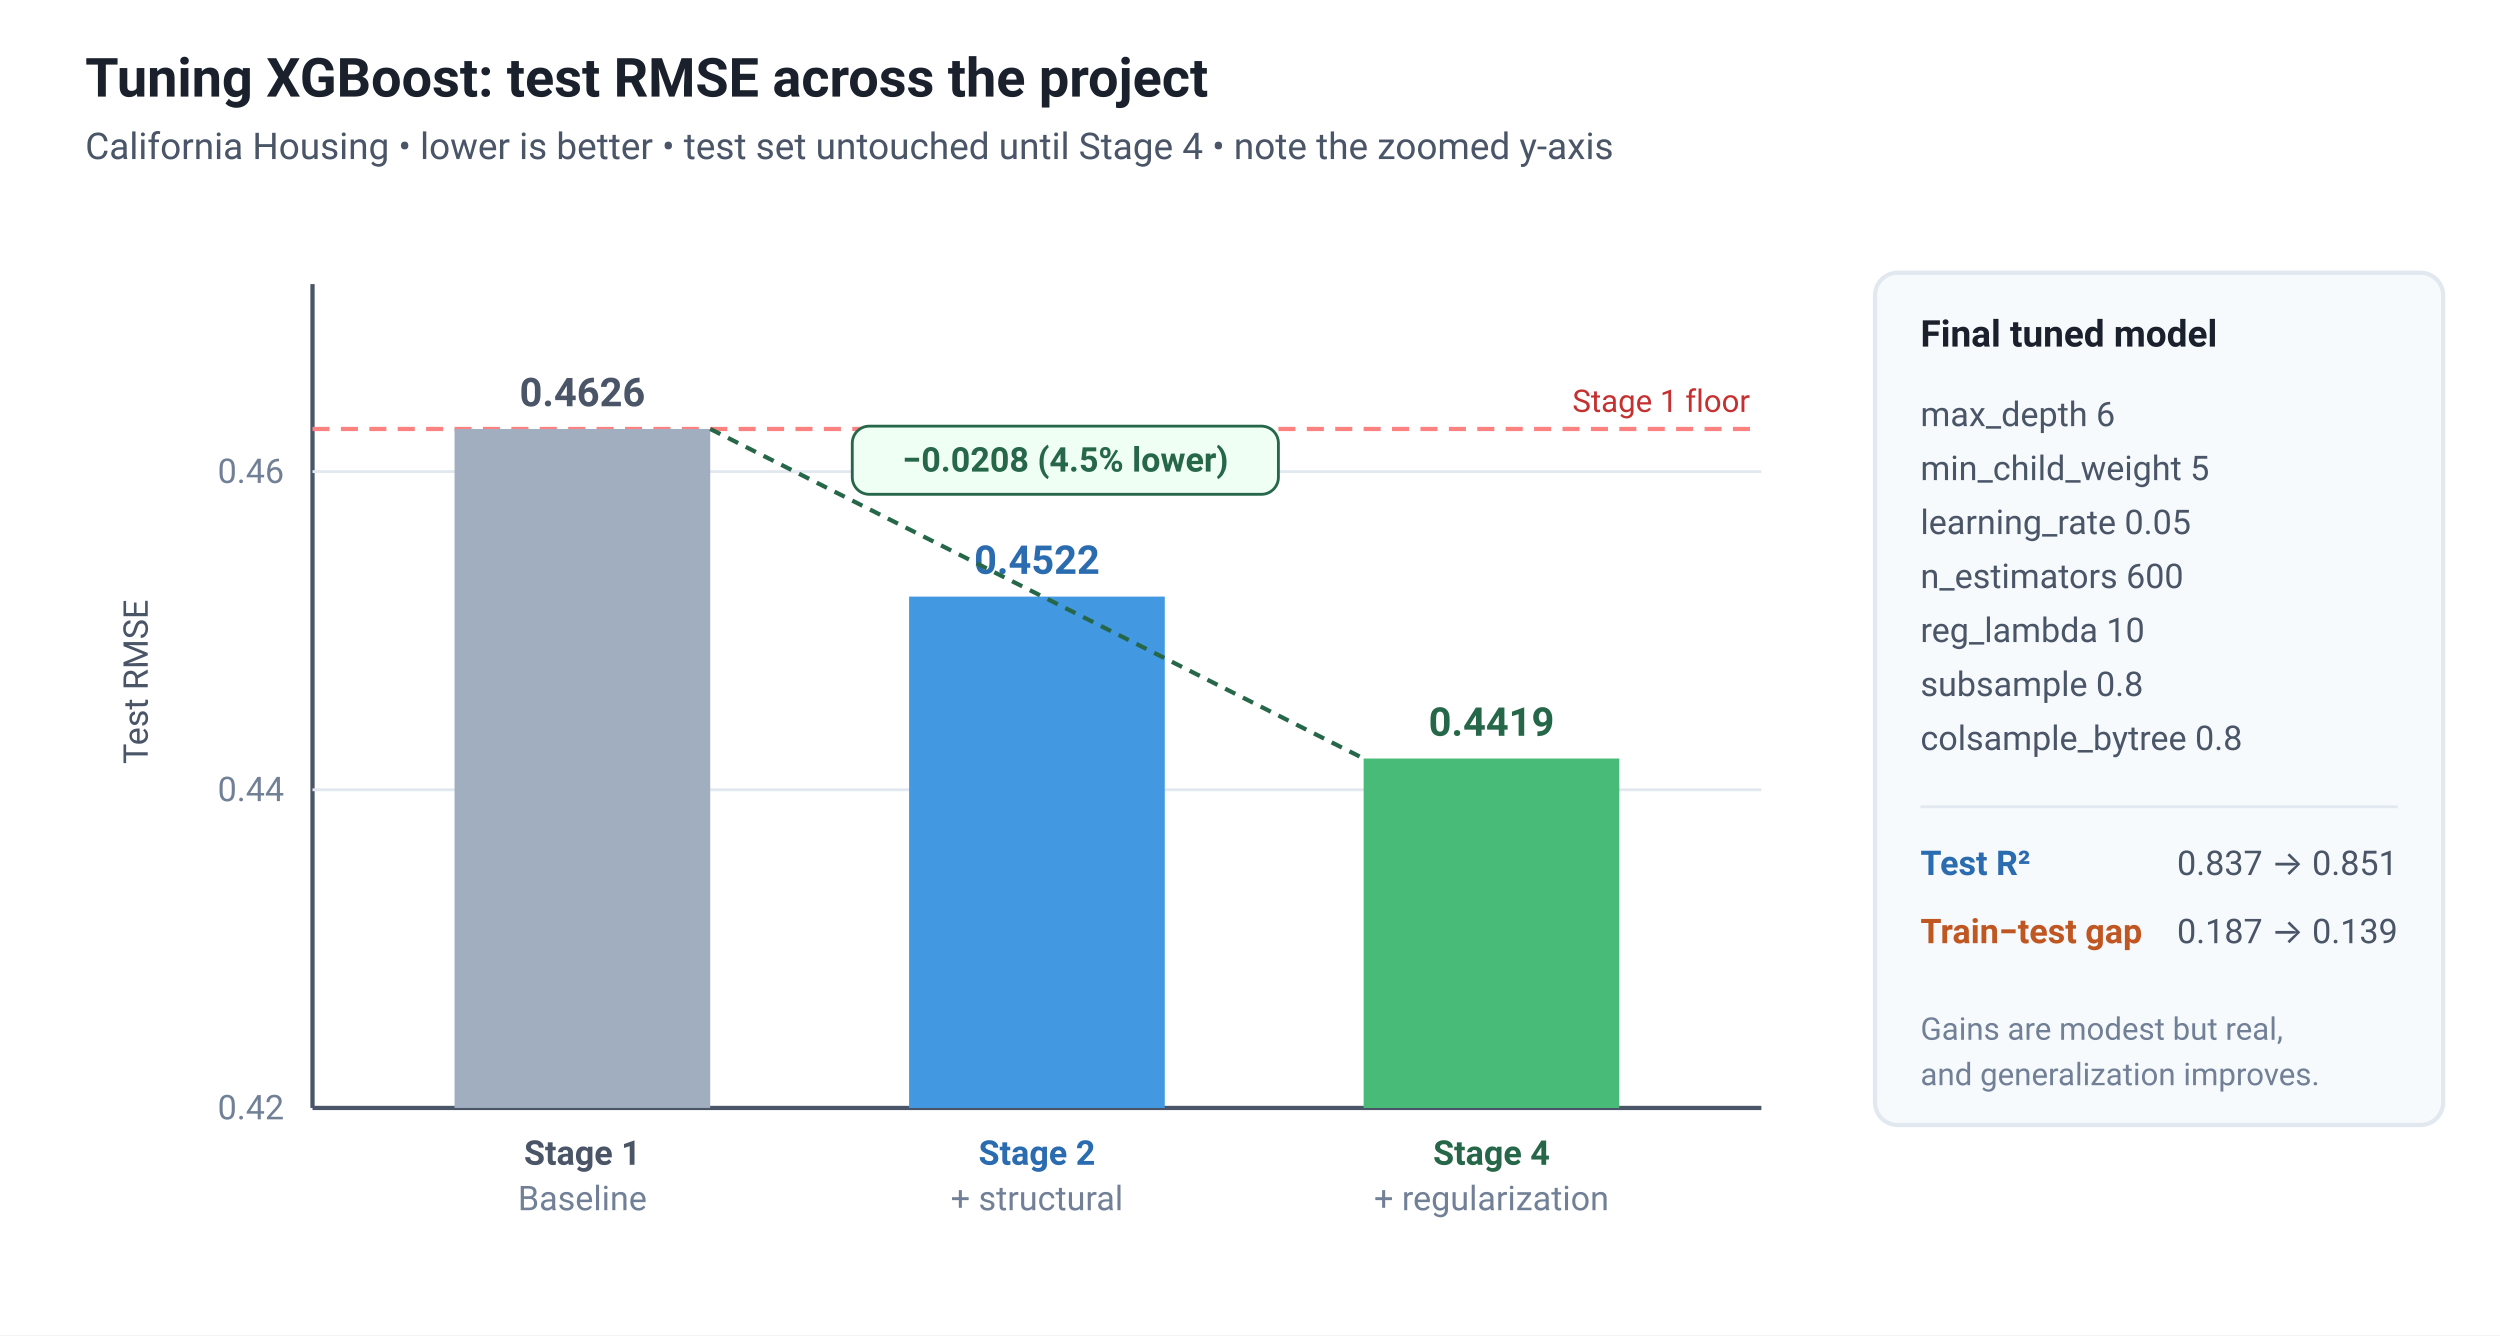
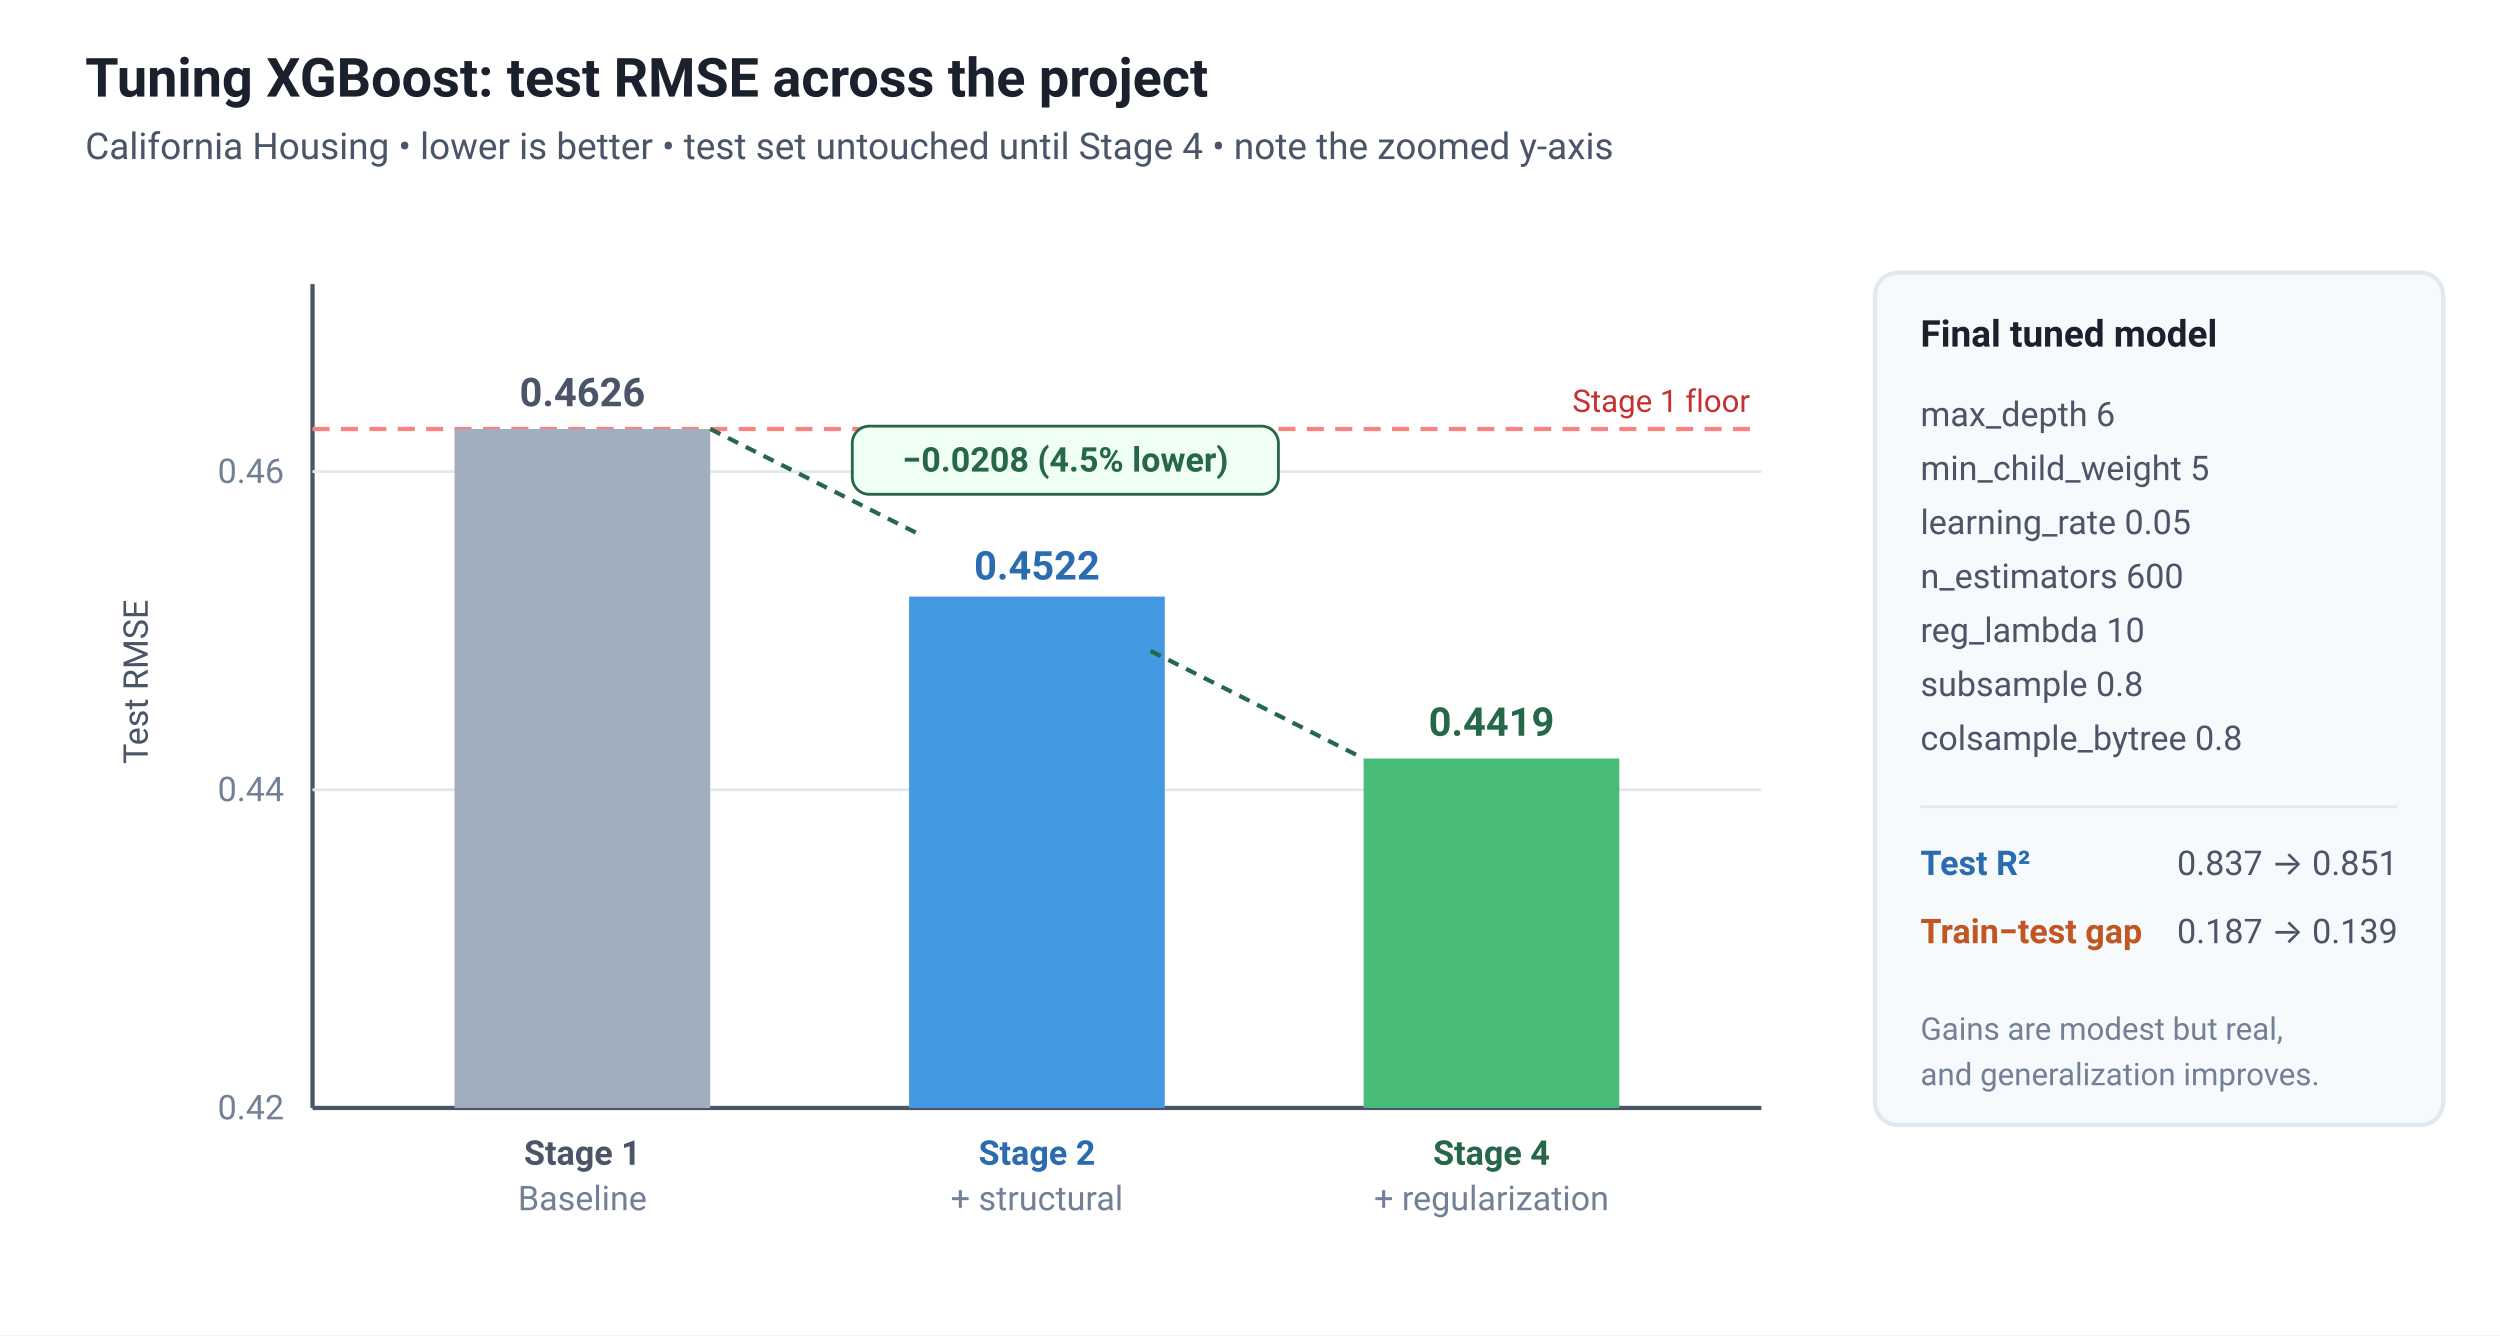
<svg xmlns="http://www.w3.org/2000/svg" viewBox="0 0 880 470" font-family="-apple-system, BlinkMacSystemFont, 'Segoe UI', Roboto, sans-serif">
  <rect x="0" y="0" width="880" height="470" fill="#ffffff" />
  <text x="30" y="34" font-size="19" font-weight="700" fill="#1a202c">Tuning XGBoost: test RMSE across the project</text>
  <text x="30" y="56" font-size="13" fill="#4a5568">California Housing • lower is better • test set untouched until Stage 4 • note the zoomed y-axis</text>
  <line x1="110" y1="100" x2="110" y2="390" stroke="#4a5568" stroke-width="1.5" />
  <line x1="110" y1="390" x2="620" y2="390" stroke="#4a5568" stroke-width="1.5" />
  <line x1="110" y1="278" x2="620" y2="278" stroke="#e2e8f0" stroke-width="1" />
  <line x1="110" y1="166" x2="620" y2="166" stroke="#e2e8f0" stroke-width="1" />
  <text x="100" y="394" font-size="12" fill="#718096" text-anchor="end">0.42</text>
  <text x="100" y="282" font-size="12" fill="#718096" text-anchor="end">0.44</text>
  <text x="100" y="170" font-size="12" fill="#718096" text-anchor="end">0.46</text>
  <text x="52" y="240" font-size="12" fill="#4a5568" text-anchor="middle" transform="rotate(-90 52 240)">Test RMSE</text>
  <line x1="110" y1="151" x2="620" y2="151" stroke="#fc8181" stroke-width="1.5" stroke-dasharray="6 4" />
  <text x="616" y="145" font-size="11" fill="#c53030" text-anchor="end">Stage 1 floor</text>
  <rect x="160" y="151" width="90" height="239" fill="#a0aec0" />
  <text x="205" y="143" font-size="14" font-weight="700" fill="#4a5568" text-anchor="middle">0.4626</text>
  <text x="205" y="410" font-size="12" font-weight="700" fill="#4a5568" text-anchor="middle">Stage 1</text>
  <text x="205" y="426" font-size="12" fill="#718096" text-anchor="middle">Baseline</text>
  <rect x="320" y="210" width="90" height="180" fill="#4299e1" />
-   <text x="365" y="202" font-size="14" font-weight="700" fill="#2b6cb0" text-anchor="middle">0.4522</text>
+   <text x="365" y="204" font-size="14" font-weight="700" fill="#2b6cb0" text-anchor="middle">0.4522</text>
  <text x="365" y="410" font-size="12" font-weight="700" fill="#2b6cb0" text-anchor="middle">Stage 2</text>
  <text x="365" y="426" font-size="12" fill="#718096" text-anchor="middle">+ structural</text>
  <rect x="480" y="267" width="90" height="123" fill="#48bb78" />
  <text x="525" y="259" font-size="14" font-weight="700" fill="#276749" text-anchor="middle">0.4419</text>
  <text x="525" y="410" font-size="12" font-weight="700" fill="#276749" text-anchor="middle">Stage 4</text>
  <text x="525" y="426" font-size="12" fill="#718096" text-anchor="middle">+ regularization</text>
-   <line x1="250" y1="151" x2="480" y2="267" stroke="#276749" stroke-width="1.5" stroke-dasharray="4 3" />
+   <line x1="250" y1="151" x2="325" y2="188.8" stroke="#276749" stroke-width="1.5" stroke-dasharray="4 3" />
+   <line x1="405" y1="229.12" x2="480" y2="267" stroke="#276749" stroke-width="1.5" stroke-dasharray="4 3" />
  <rect x="300" y="150" width="150" height="24" rx="6" fill="#f0fff4" stroke="#276749" stroke-width="1" />
  <text x="375" y="166" font-size="12" font-weight="700" fill="#276749" text-anchor="middle">−0.0208 (4.5% lower)</text>
  <rect x="660" y="96" width="200" height="300" rx="8" fill="#f7fafc" stroke="#e2e8f0" stroke-width="1.5" />
  <text x="676" y="122" font-size="13" font-weight="700" fill="#1a202c">Final tuned model</text>
  <text x="676" y="150" font-size="12" fill="#4a5568">max_depth 6</text>
  <text x="676" y="169" font-size="12" fill="#4a5568">min_child_weight 5</text>
  <text x="676" y="188" font-size="12" fill="#4a5568">learning_rate 0.05</text>
  <text x="676" y="207" font-size="12" fill="#4a5568">n_estimators 600</text>
  <text x="676" y="226" font-size="12" fill="#4a5568">reg_lambda 10</text>
  <text x="676" y="245" font-size="12" fill="#4a5568">subsample 0.8</text>
  <text x="676" y="264" font-size="12" fill="#4a5568">colsample_bytree 0.8</text>
  <line x1="676" y1="284" x2="844" y2="284" stroke="#e2e8f0" stroke-width="1" />
  <text x="676" y="308" font-size="12" font-weight="700" fill="#2b6cb0">Test R²</text>
  <text x="844" y="308" font-size="12" fill="#4a5568" text-anchor="end">0.837 → 0.851</text>
  <text x="676" y="332" font-size="12" font-weight="700" fill="#c05621">Train−test gap</text>
  <text x="844" y="332" font-size="12" fill="#4a5568" text-anchor="end">0.187 → 0.139</text>
  <text x="676" y="366" font-size="11" fill="#718096">Gains are modest but real,</text>
  <text x="676" y="382" font-size="11" fill="#718096">and generalization improves.</text>
</svg>
